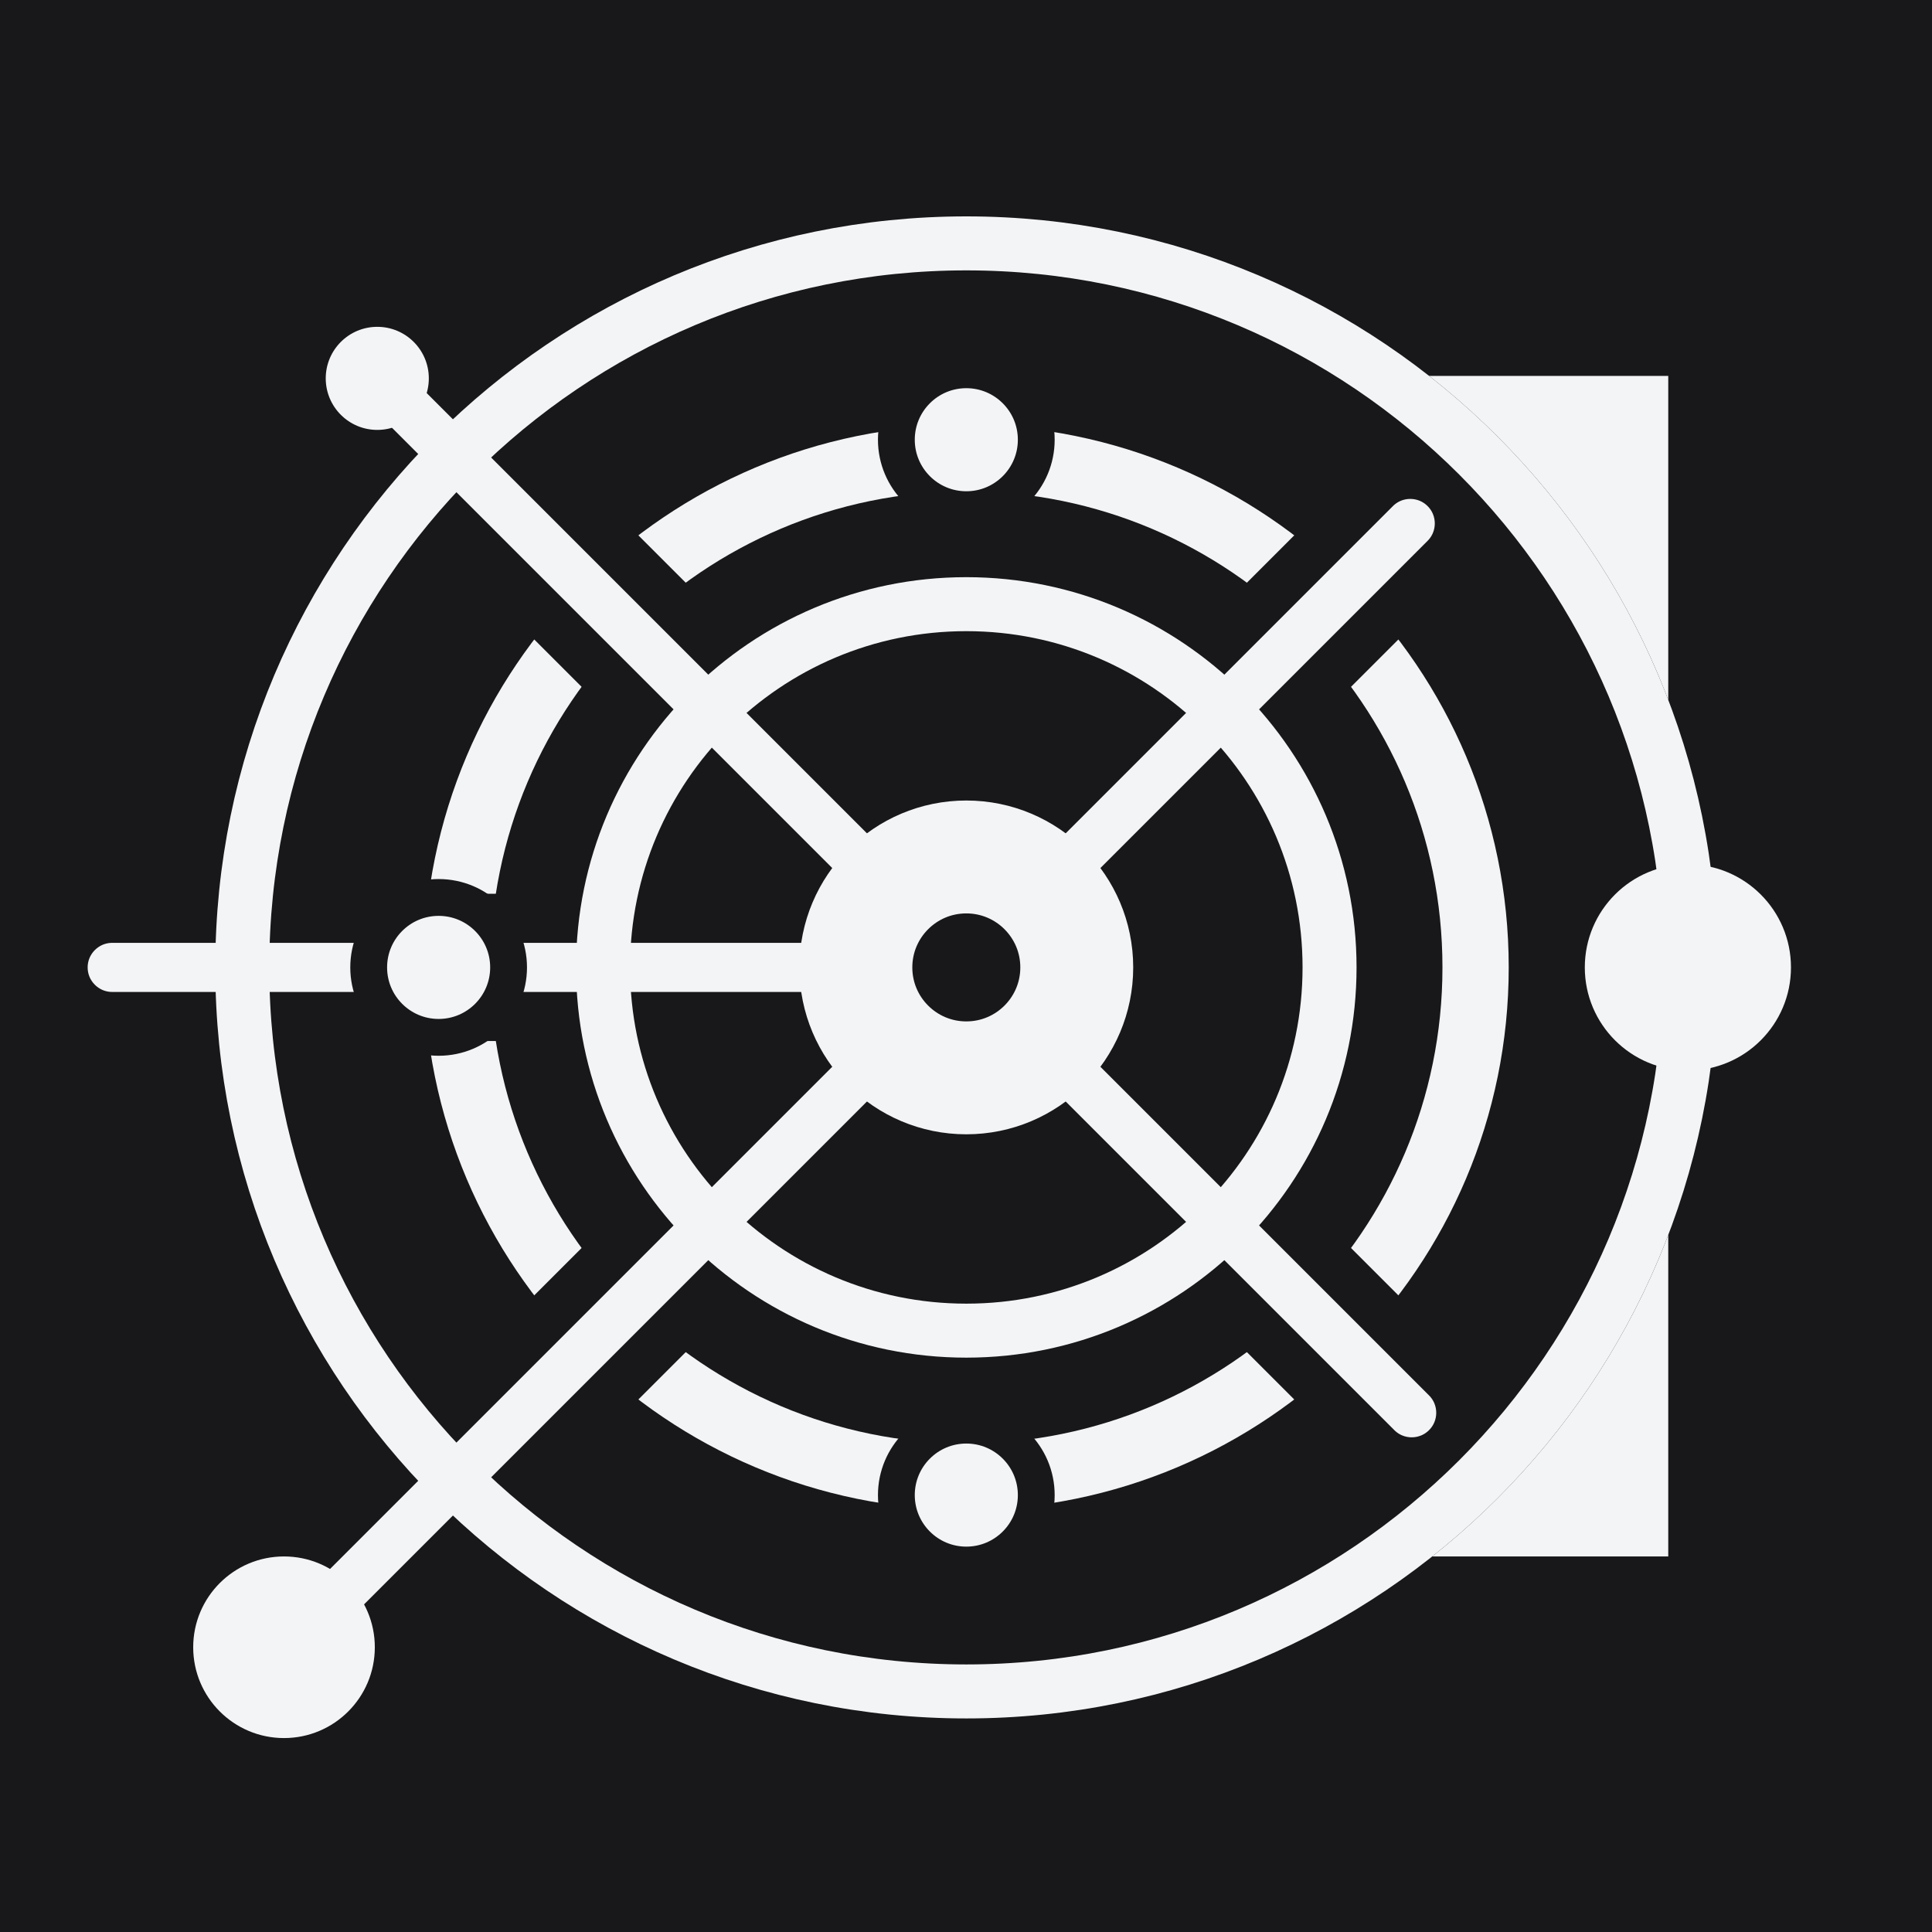
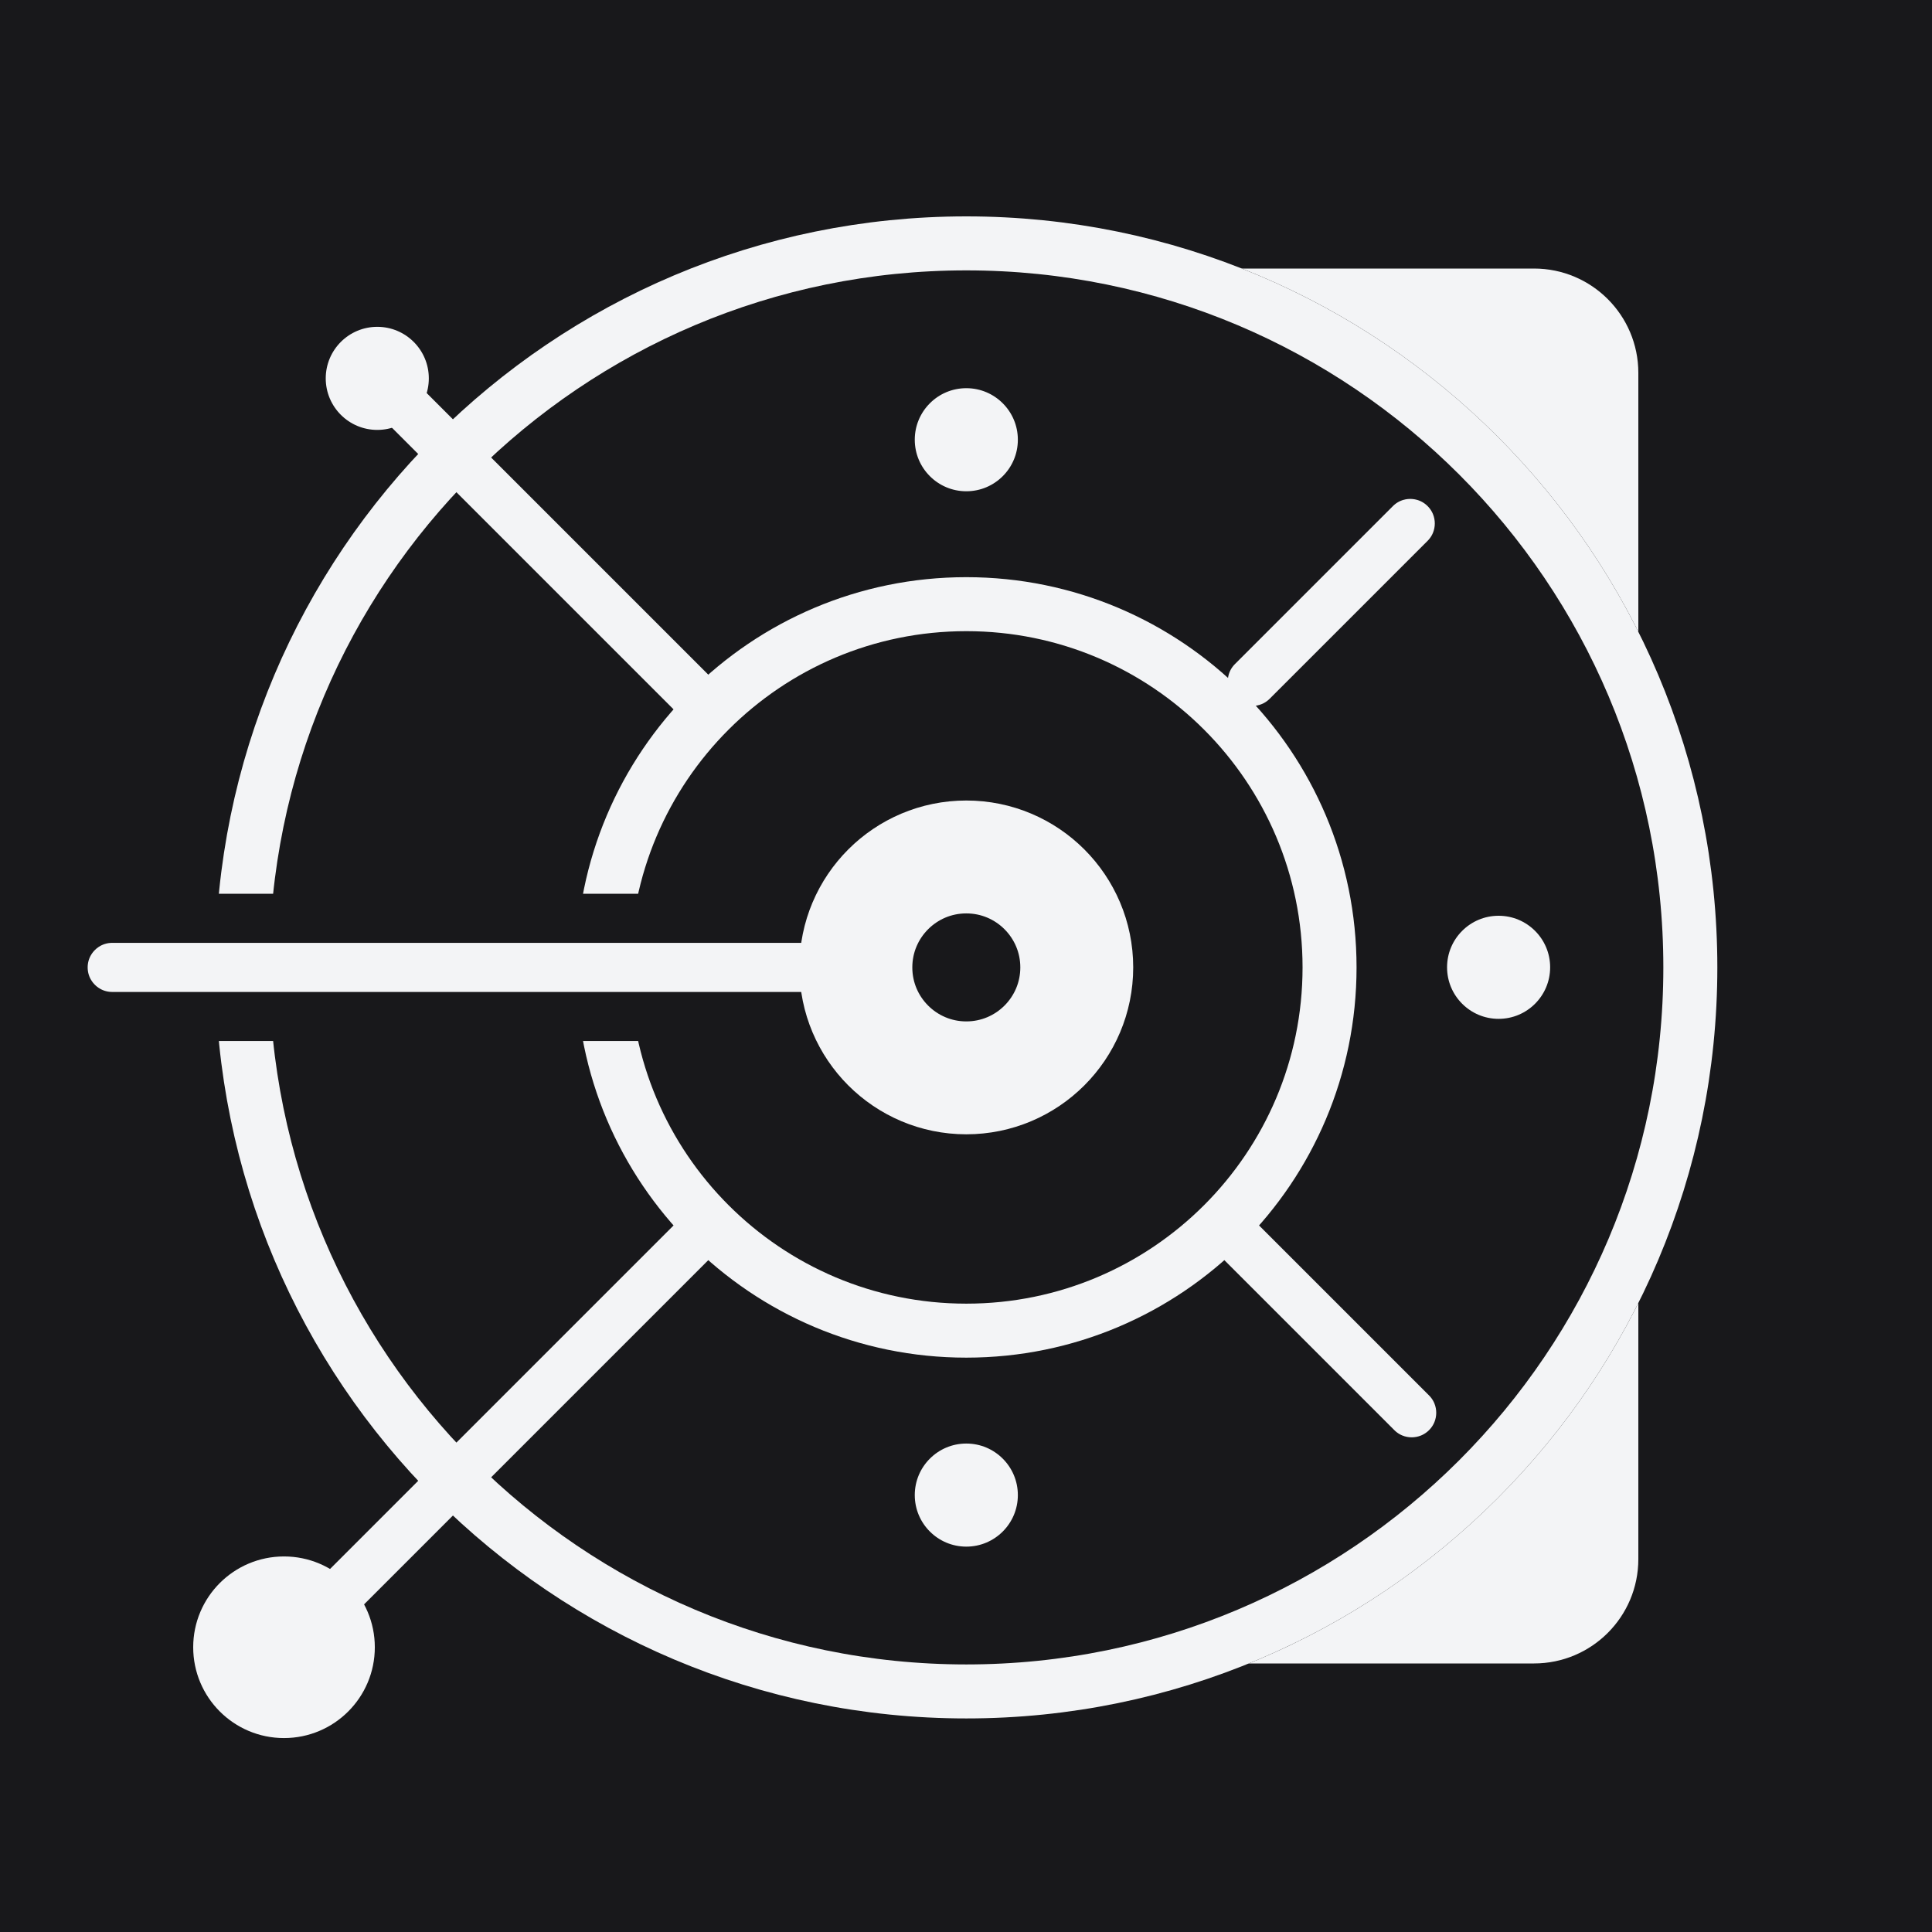
<svg xmlns="http://www.w3.org/2000/svg" width="1000" height="1000" viewBox="0 0 1000 1000" fill="none">
  <rect width="1000" height="1000" fill="#18181B" />
-   <rect x="628.469" y="194.573" width="235.016" height="611.041" fill="#F3F4F6" />
+   <rect x="570" y="139" width="278" height="722" rx="54" fill="#F3F4F6" />
  <circle cx="500.162" cy="500.729" r="388.729" fill="#18181B" />
-   <circle cx="873.648" cy="500.729" r="53.355" fill="#F3F4F6" />
-   <circle cx="500.163" cy="500.729" r="263.599" stroke="#F3F4F6" stroke-width="34.3" />
-   <rect x="506.355" y="458.604" width="316.207" height="50.814" rx="25.407" transform="rotate(-45 506.355 458.604)" fill="#F3F4F6" stroke="#18181B" stroke-width="25.407" />
-   <rect x="454.762" y="491.257" width="396.194" height="50.814" transform="rotate(-135 454.762 491.257)" fill="#F3F4F6" stroke="#18181B" stroke-width="25.407" />
-   <rect x="460.782" y="526.136" width="428.11" height="50.814" rx="25.407" transform="rotate(180 460.782 526.136)" fill="#F3F4F6" stroke="#18181B" stroke-width="25.407" />
-   <rect x="494.706" y="542.117" width="478.52" height="50.814" transform="rotate(135 494.706 542.117)" fill="#F3F4F6" stroke="#18181B" stroke-width="25.407" />
-   <rect x="537.744" y="502.378" width="323.681" height="50.814" rx="25.407" transform="rotate(45 537.744 502.378)" fill="#F3F4F6" stroke="#18181B" stroke-width="25.407" />
+   <rect x="612.261" y="352.699" width="166.434" height="50.814" rx="25.407" transform="rotate(-45 612.261 352.699)" fill="#F3F4F6" stroke="#18181B" stroke-width="25.407" />
+   <rect x="357.291" y="393.786" width="258.349" height="50.814" transform="rotate(-135 357.291 393.786)" fill="#F3F4F6" stroke="#18181B" stroke-width="25.407" />
+   <rect x="392.249" y="644.575" width="333.623" height="50.814" transform="rotate(135 392.249 644.575)" fill="#F3F4F6" stroke="#18181B" stroke-width="25.407" />
+   <rect x="639.098" y="603.732" width="180.345" height="50.814" rx="25.407" transform="rotate(45 639.098 603.732)" fill="#F3F4F6" stroke="#18181B" stroke-width="25.407" />
  <circle cx="500.162" cy="500.729" r="188.013" stroke="#F3F4F6" stroke-width="27.948" />
  <circle cx="147.003" cy="852.617" r="47.003" fill="#F3F4F6" />
  <circle cx="195.279" cy="195.843" r="26.677" fill="#F3F4F6" />
  <circle cx="500.162" cy="500.729" r="374.755" stroke="#F3F4F6" stroke-width="27.948" />
+   <rect x="460.782" y="526.136" width="428.11" height="50.814" rx="25.407" transform="rotate(180 460.782 526.136)" fill="#F3F4F6" stroke="#18181B" stroke-width="25.407" />
  <circle cx="500.163" cy="500.729" r="57.166" stroke="#F3F4F6" stroke-width="58.436" />
+   <circle cx="775.677" cy="500.677" r="36.205" fill="#F3F4F6" stroke="#18181B" stroke-width="19.055" />
  <circle cx="500.162" cy="227.602" r="36.205" fill="#F3F4F6" stroke="#18181B" stroke-width="19.055" />
-   <circle cx="227.037" cy="500.729" r="36.205" fill="#F3F4F6" stroke="#18181B" stroke-width="19.055" />
  <circle cx="500.162" cy="773.855" r="36.205" fill="#F3F4F6" stroke="#18181B" stroke-width="19.055" />
</svg>
